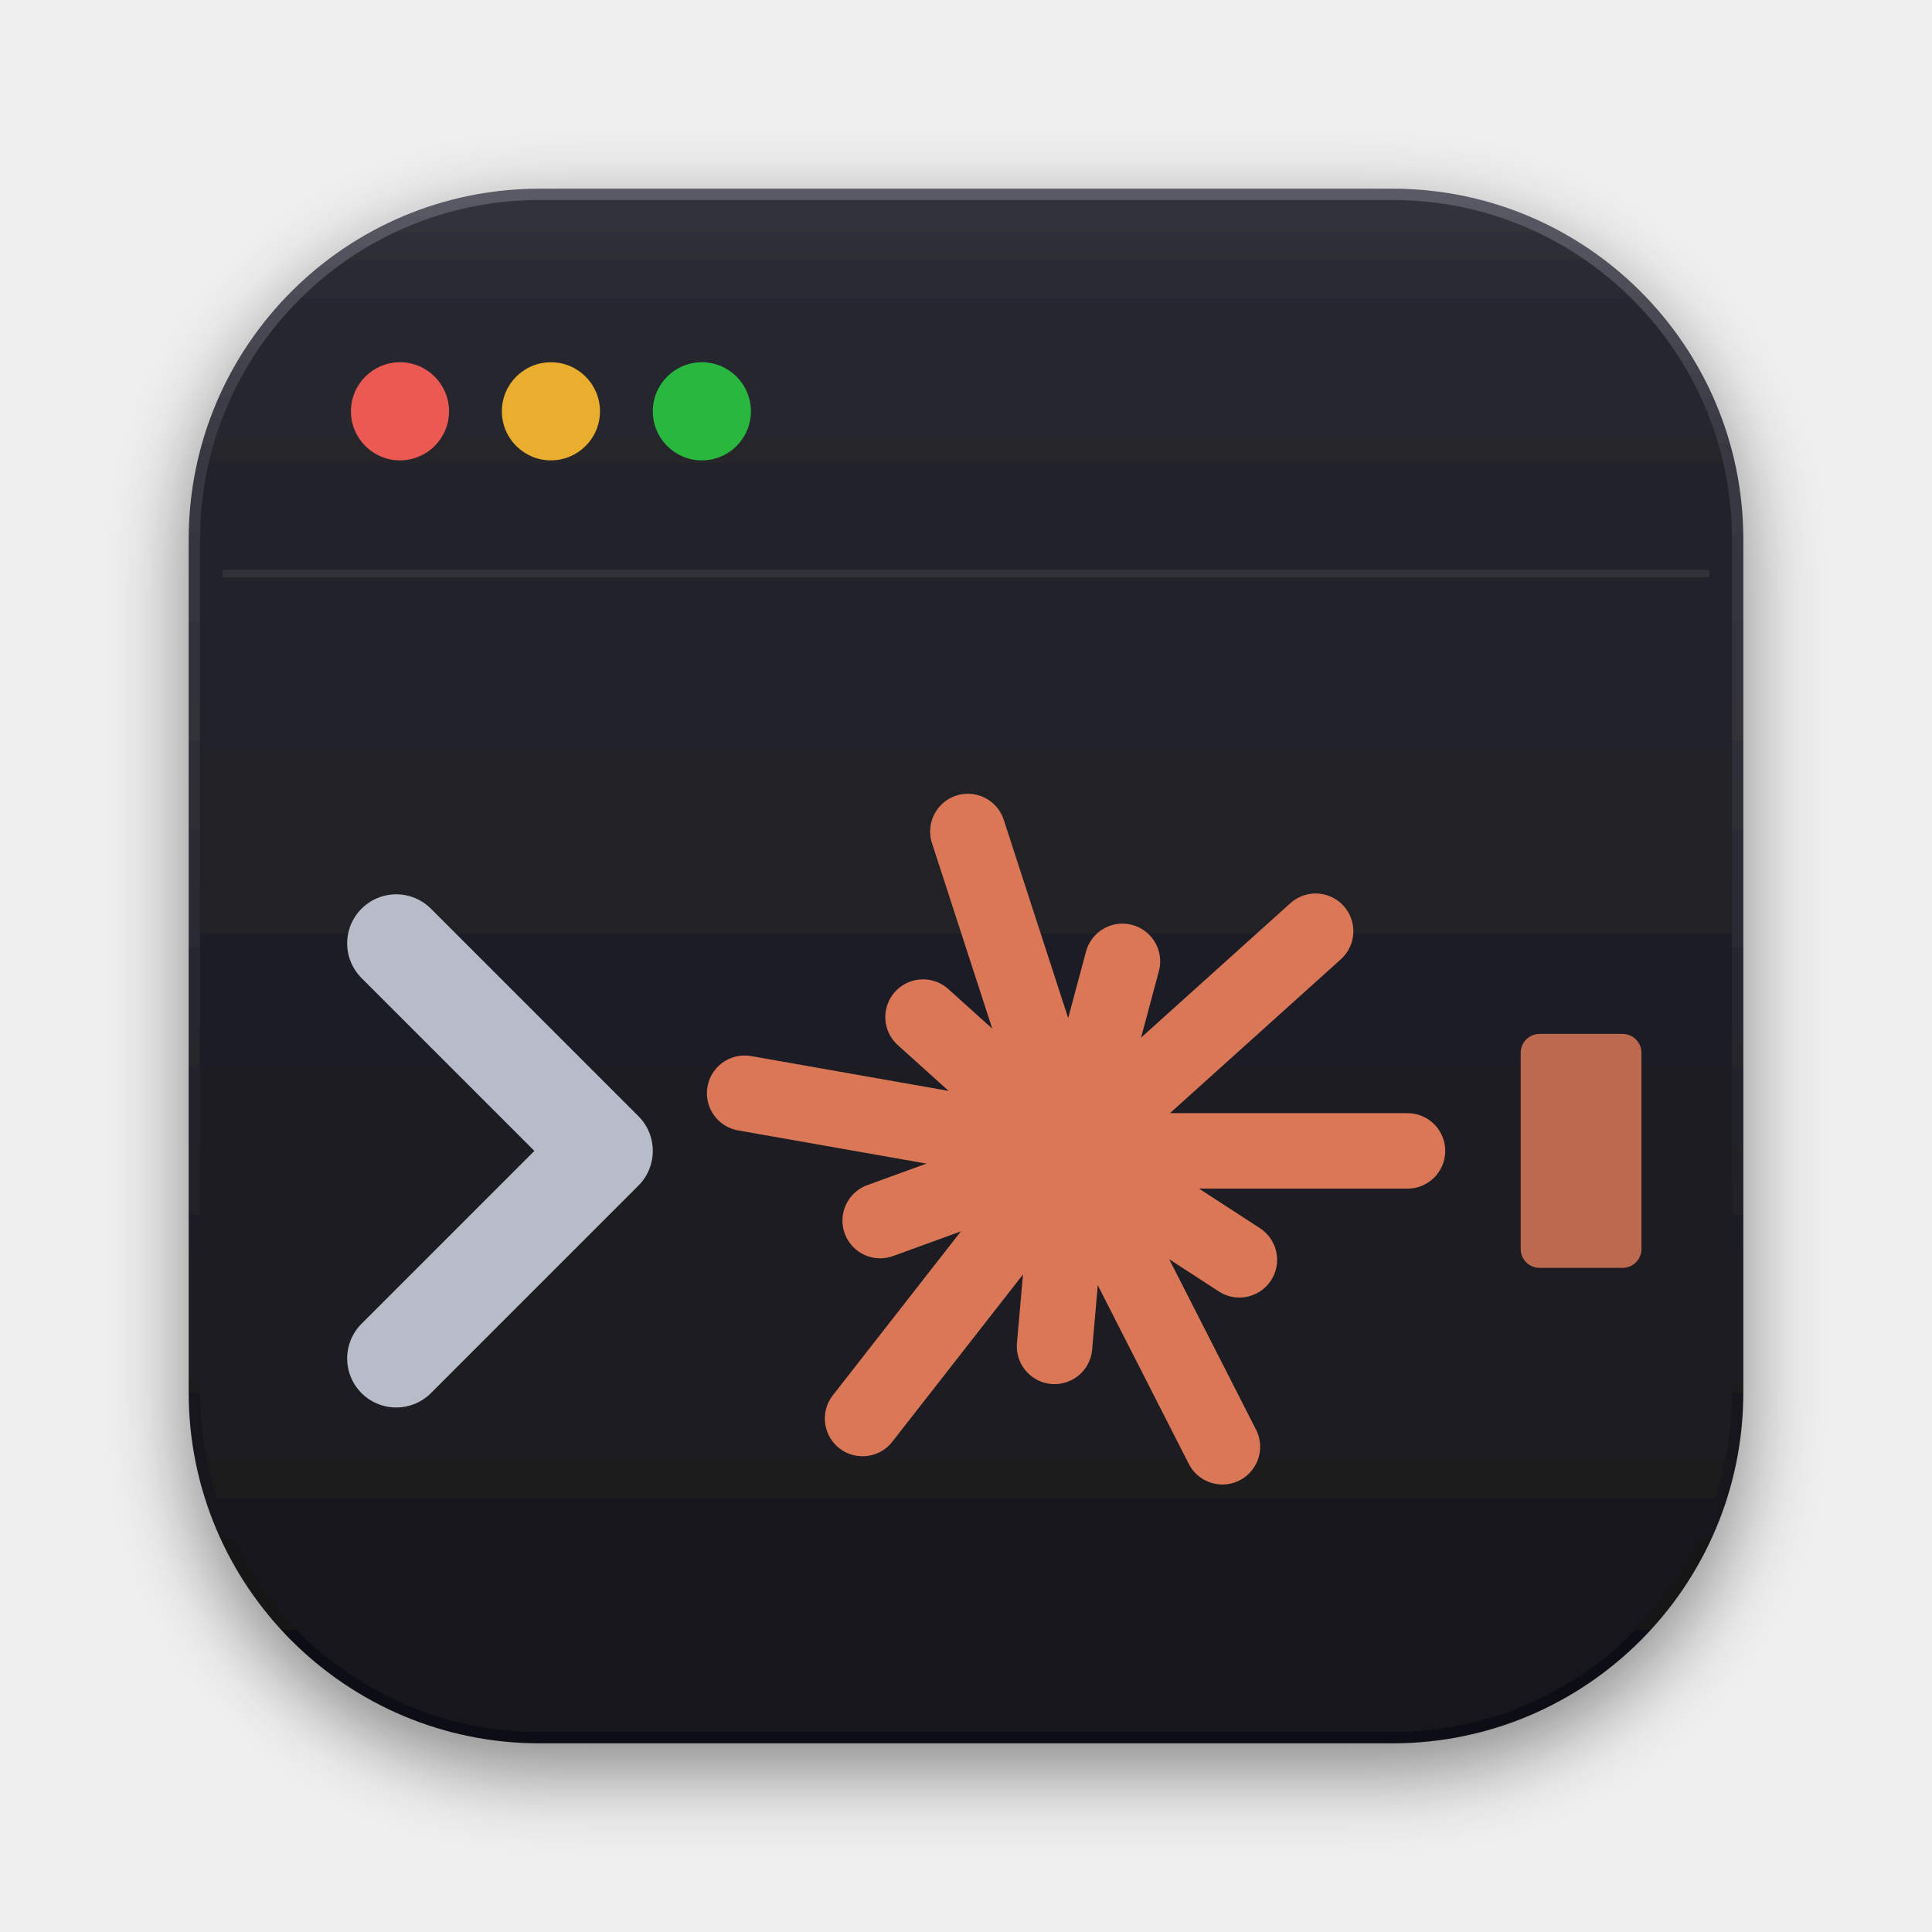
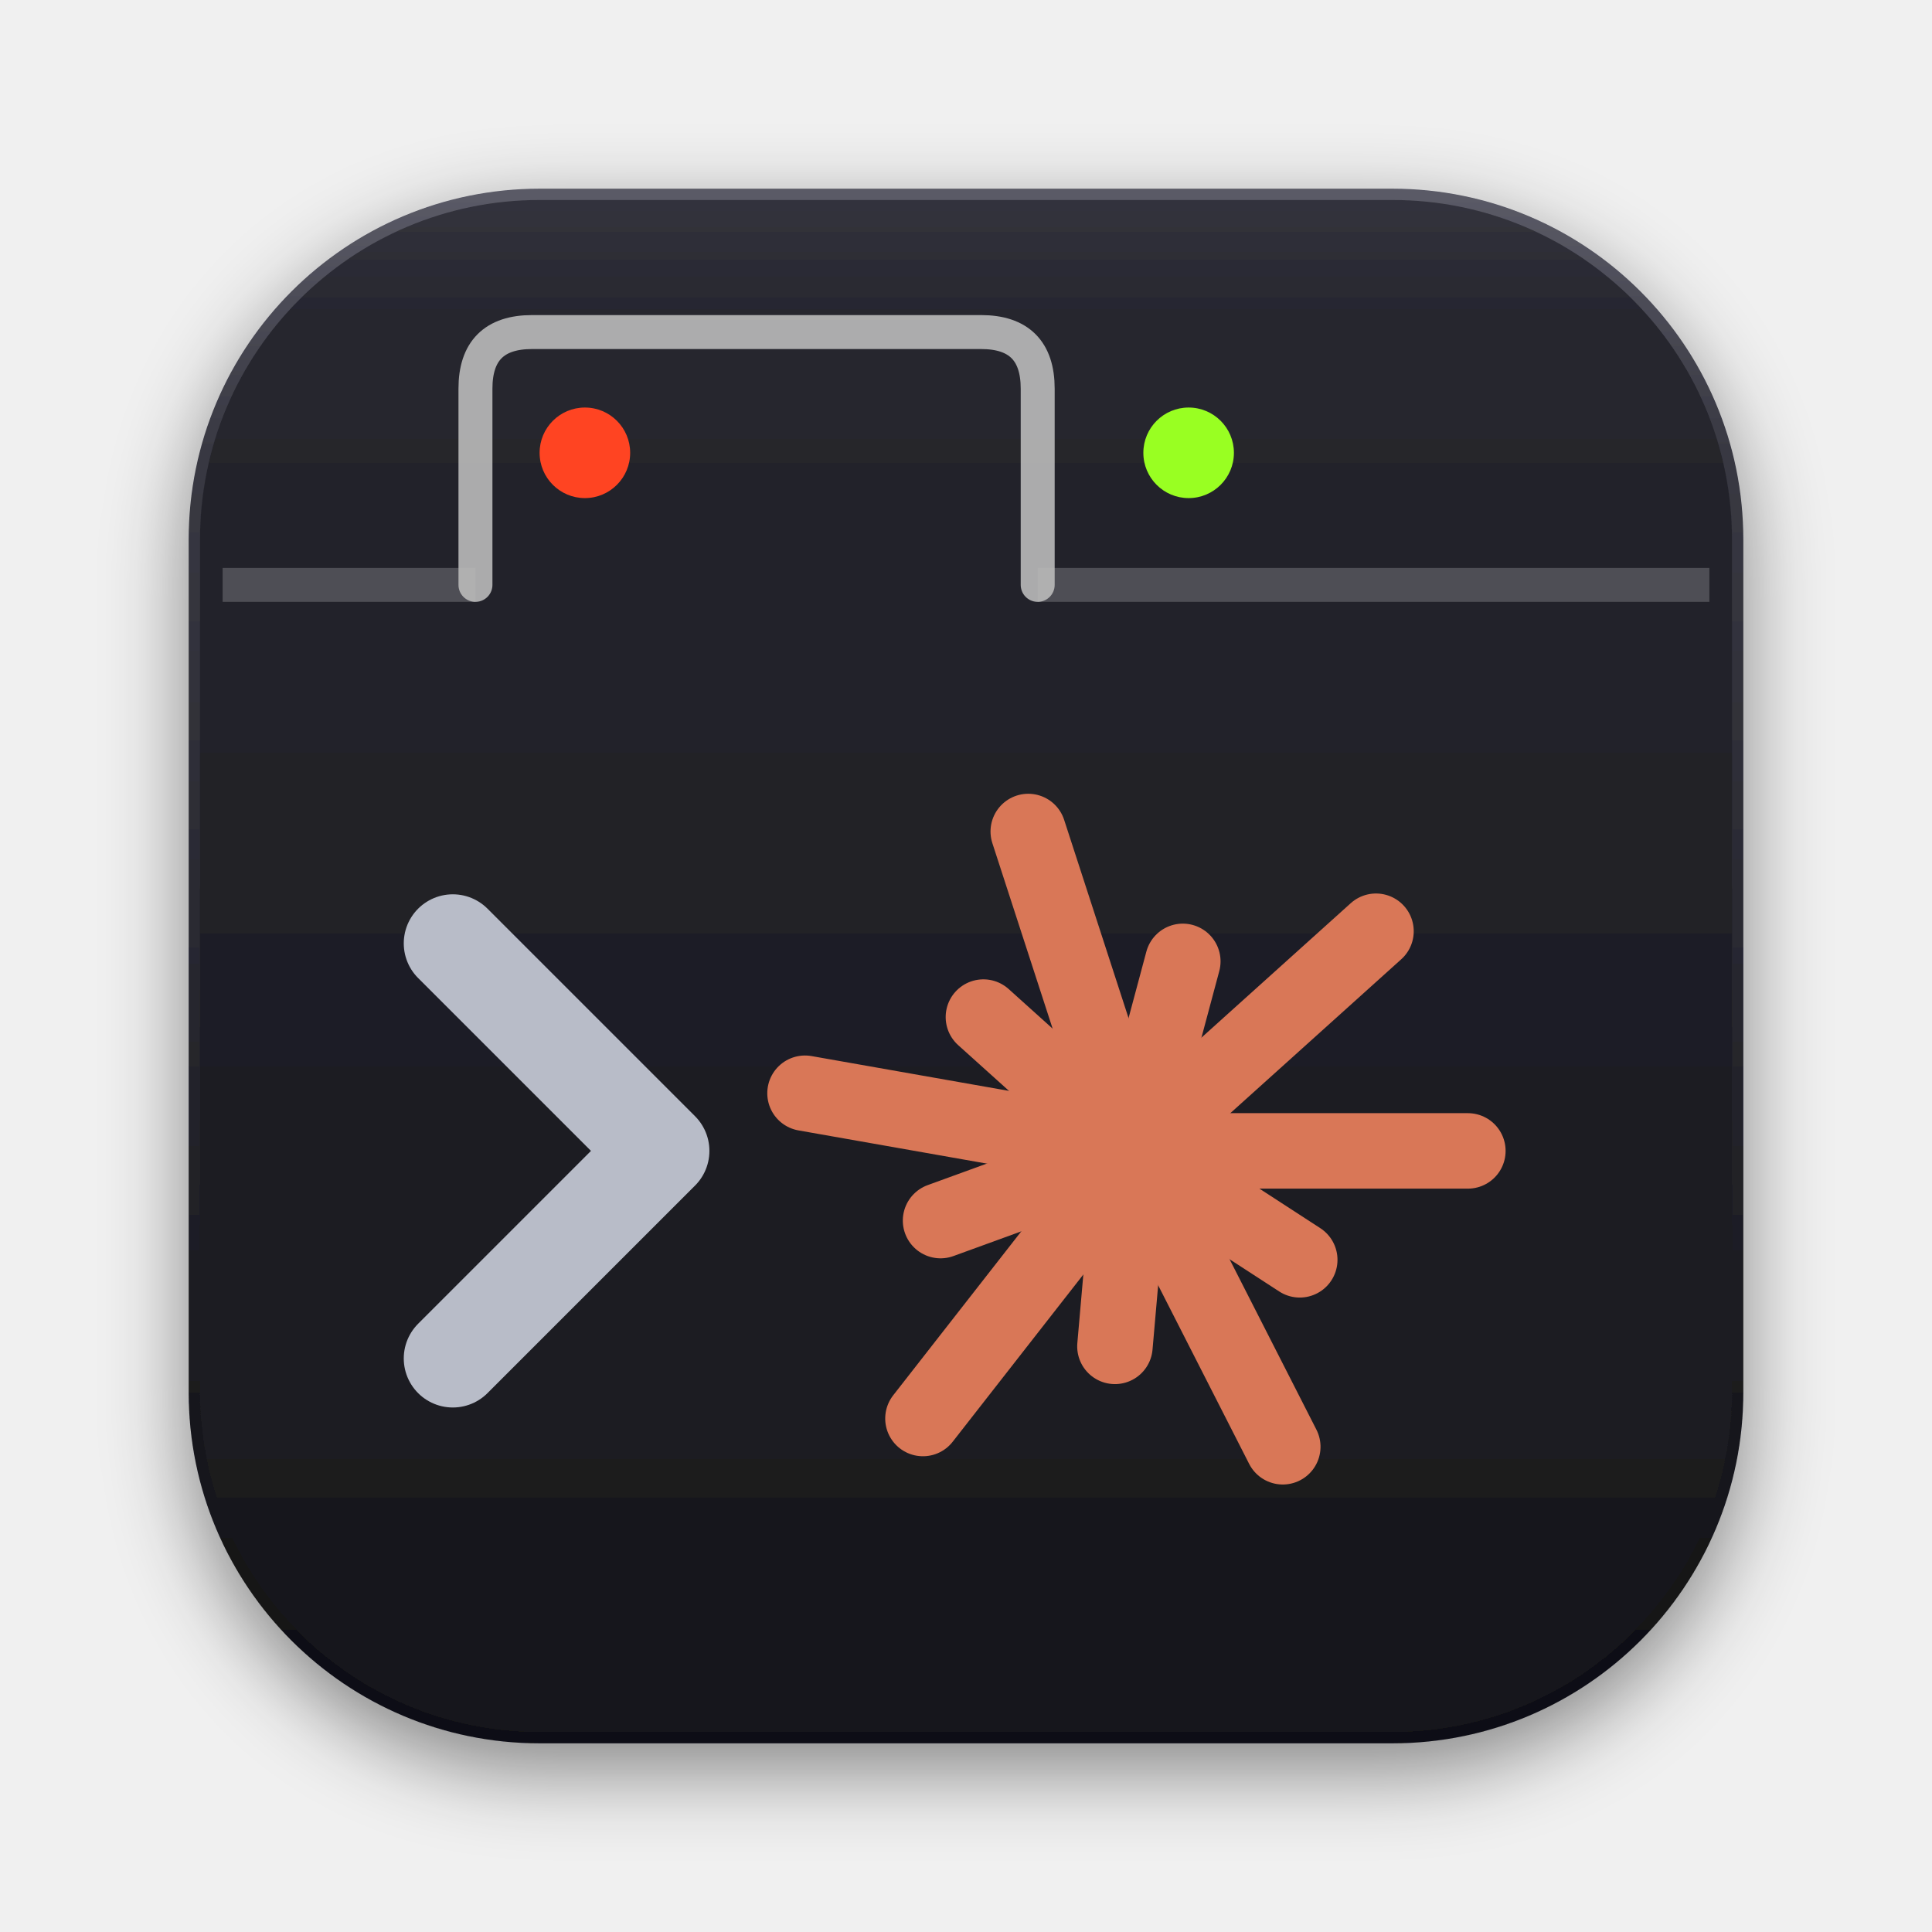
<svg xmlns="http://www.w3.org/2000/svg" width="1024" height="1024" viewBox="0 0 1024 1024">
  <defs>
    <linearGradient id="bg" x1="0" y1="0" x2="0" y2="1">
      <stop offset="0" stop-color="#33333d" />
      <stop offset="0.08" stop-color="#26262e" />
      <stop offset="1" stop-color="#17171c" />
    </linearGradient>
    <linearGradient id="bezel" x1="0" y1="0" x2="0" y2="1">
      <stop offset="0" stop-color="#5a5a66" />
      <stop offset="0.15" stop-color="#3a3a44" />
      <stop offset="1" stop-color="#0e0e12" />
    </linearGradient>
    <filter id="shadow" x="-20%" y="-20%" width="140%" height="140%">
      <feDropShadow dx="0" dy="14" stdDeviation="22" flood-color="#000000" flood-opacity="0.45" />
    </filter>
  </defs>
  <g filter="url(#shadow)">
    <rect x="100" y="100" width="824" height="824" rx="186" fill="url(#bezel)" />
    <rect x="106" y="106" width="812" height="812" rx="180" fill="url(#bg)" />
  </g>
-   <g opacity="0.9">
-     <circle cx="212" cy="218" r="26" fill="#ff5f57" />
-     <circle cx="292" cy="218" r="26" fill="#febc2e" />
-     <circle cx="372" cy="218" r="26" fill="#28c840" />
-   </g>
-   <line x1="118" y1="304" x2="906" y2="304" stroke="#ffffff" stroke-opacity="0.07" stroke-width="4" />
-   <path d="M 210 500 L 320 610 L 210 720" fill="none" stroke="#b8bcc8" stroke-width="52" stroke-linecap="round" stroke-linejoin="round" />
-   <g transform="translate(568 610)" stroke="#d97757" stroke-width="40" stroke-linecap="round">
+   <line x1="118" y1="310" x2="252" y2="310" stroke="#ffffff" stroke-opacity="0.2" stroke-width="18" />
+   <line x1="550" y1="310" x2="906" y2="310" stroke="#ffffff" stroke-opacity="0.2" stroke-width="18" />
+   <path d="M 252 310 L 252 206 Q 252 176 282 176 L 520 176 Q 550 176 550 206 L 550 310" fill="#ffffff" fill-opacity="0" stroke="#bbbbbb" stroke-opacity="0.9" stroke-width="18" stroke-linecap="round" />
+   <circle cx="310" cy="240" r="24" fill="#ff4422" stroke-width="8" />
+   <circle cx="630" cy="240" r="24" fill="#99ff22" stroke-width="8" />
+   <path d="M 240 500 L 350 610 L 240 720" fill="none" stroke="#b8bcc8" stroke-width="52" stroke-linecap="round" stroke-linejoin="round" />
+   <g transform="translate(600 610)" stroke="#d97757" stroke-width="40" stroke-linecap="round">
    <line x1="0" y1="0" x2="178" y2="0" transform="rotate(0)" />
    <line x1="0" y1="0" x2="106" y2="0" transform="rotate(33)" />
    <line x1="0" y1="0" x2="176" y2="0" transform="rotate(63)" />
    <line x1="0" y1="0" x2="104" y2="0" transform="rotate(95)" />
    <line x1="0" y1="0" x2="180" y2="0" transform="rotate(128)" />
    <line x1="0" y1="0" x2="108" y2="0" transform="rotate(160)" />
    <line x1="0" y1="0" x2="176" y2="0" transform="rotate(190)" />
    <line x1="0" y1="0" x2="106" y2="0" transform="rotate(222)" />
    <line x1="0" y1="0" x2="178" y2="0" transform="rotate(252)" />
    <line x1="0" y1="0" x2="104" y2="0" transform="rotate(285)" />
    <line x1="0" y1="0" x2="174" y2="0" transform="rotate(318)" />
  </g>
-   <rect x="806" y="548" width="64" height="124" rx="10" fill="#d97757" opacity="0.85" />
</svg>
